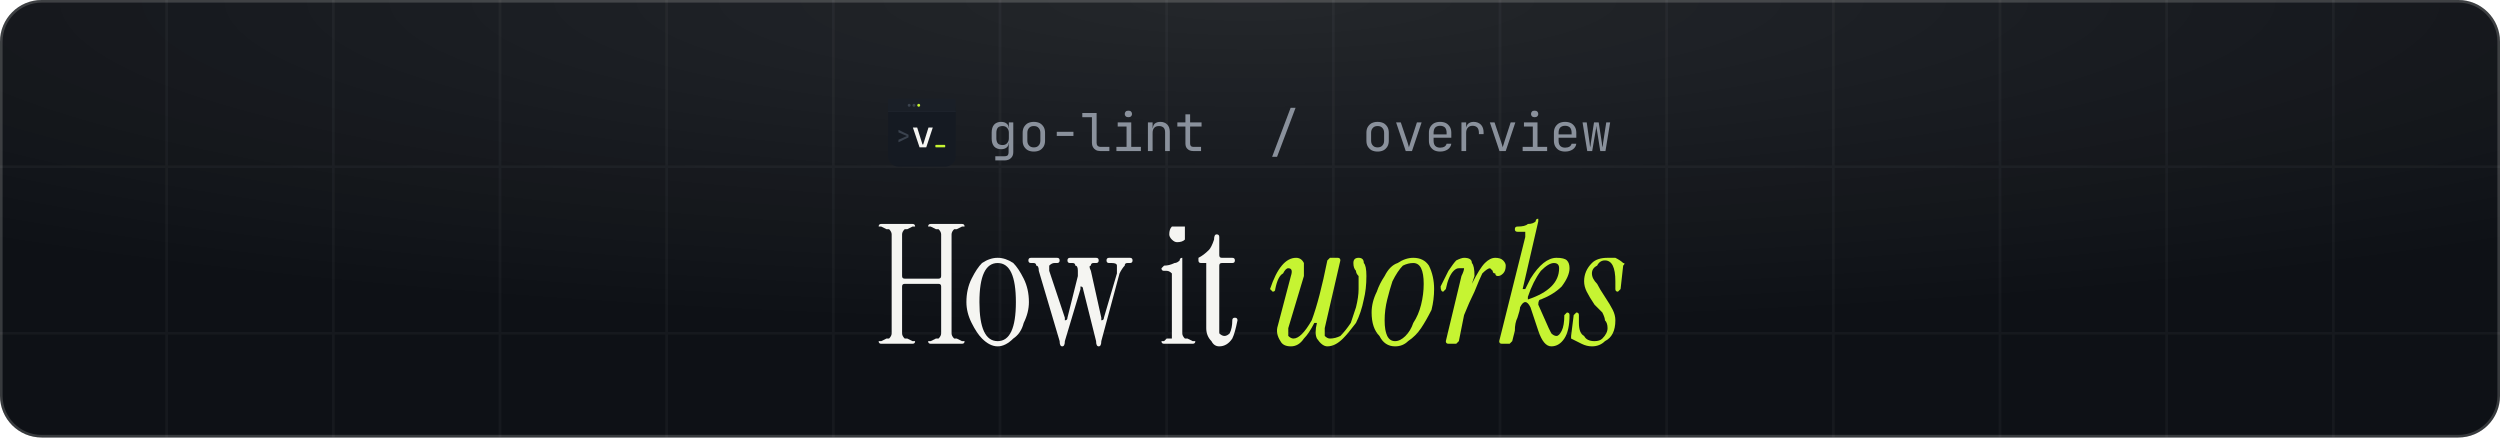
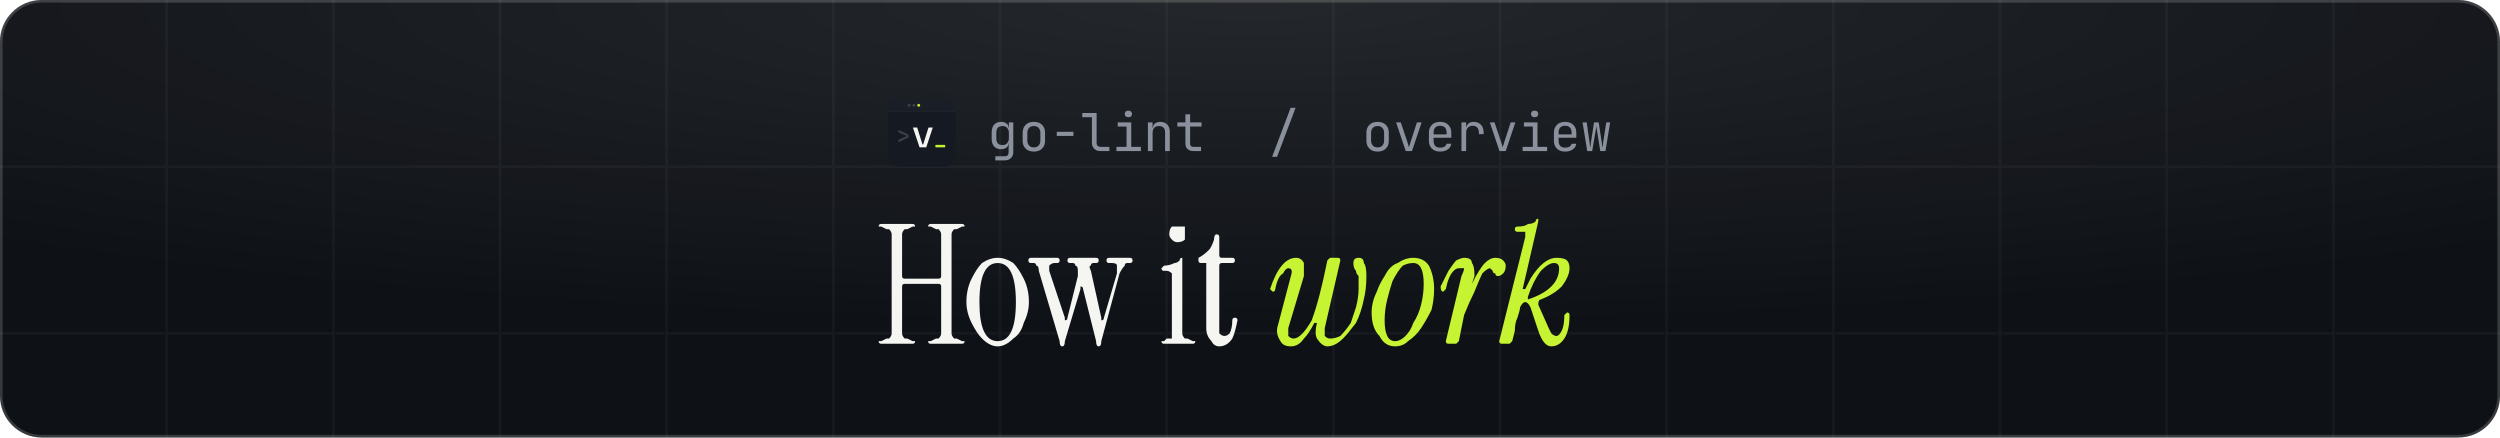
<svg xmlns="http://www.w3.org/2000/svg" width="960" height="168" viewBox="0 0 960 168" role="img" aria-label="How it works">
  <defs>
    <radialGradient id="l" cx="0.5" cy="0" r="0.75">
      <stop offset="0" stop-color="#fff" stop-opacity="0.09" />
      <stop offset="1" stop-color="#fff" stop-opacity="0" />
    </radialGradient>
    <clipPath id="c">
      <rect width="960" height="168" rx="16" />
    </clipPath>
-     <path id="g0" d="M6.7 3.6L3.2 3.6L3.2 2.0L6.7 2.0Q7.6 2.0 8.0 1.6Q8.3 1.2 8.3 0.4L8.3 0.4L8.3-1L8.4-3L8.3-3Q8.3-2.0 7.6-1.4L7.6-1.4Q6.8-0.7 5.4-0.7L5.4-0.7Q3.7-0.7 2.7-1.8Q1.8-2.9 1.8-4.8L1.8-4.8L1.8-7.1Q1.8-9 2.7-10.1Q3.7-11.2 5.4-11.2L5.4-11.2Q6.8-11.2 7.6-10.5L7.6-10.5Q8.3-9.9 8.3-8.9L8.3-8.9L8.4-8.9L8.4-11L10.1-11L10.1 0.4Q10.1 1.9 9.2 2.7Q8.3 3.6 6.7 3.6L6.7 3.6ZM6.0-2.3L6.0-2.3Q7.1-2.3 7.7-3.0Q8.4-3.7 8.4-4.9L8.4-4.9L8.4-7Q8.4-8.2 7.7-8.9Q7.1-9.6 6.0-9.6L6.0-9.6Q4.8-9.6 4.2-9.0Q3.6-8.3 3.6-7L3.6-7L3.6-4.9Q3.6-3.6 4.2-2.9Q4.8-2.3 6.0-2.3Z" />
-     <path id="g1" d="M6 0.2L6 0.2Q4.7 0.2 3.7-0.3Q2.8-0.8 2.2-1.8Q1.7-2.7 1.7-4.0L1.7-4.0L1.7-7.0Q1.7-8.3 2.2-9.2Q2.8-10.2 3.7-10.7Q4.7-11.2 6-11.2L6-11.2Q7.3-11.2 8.3-10.7Q9.2-10.2 9.8-9.2Q10.3-8.3 10.3-7.0L10.3-7.0L10.3-4.0Q10.3-2.7 9.8-1.8Q9.2-0.8 8.3-0.3Q7.3 0.2 6 0.2ZM6-1.4L6-1.4Q7.2-1.4 7.8-2.1Q8.5-2.8 8.5-4.0L8.5-4.0L8.5-7.0Q8.5-8.2 7.8-8.9Q7.2-9.6 6-9.6L6-9.6Q4.8-9.6 4.2-8.9Q3.5-8.2 3.5-7.0L3.5-7.0L3.5-4.0Q3.5-2.8 4.2-2.1Q4.8-1.4 6-1.4Z" />
-     <path id="g2" d="M9.2-5.8L2.8-5.8L2.8-7.4L9.2-7.4L9.2-5.8Z" />
-     <path id="g3" d="M11 0L7.5 0Q6.5 0 5.8-0.4Q5.1-0.8 4.7-1.5Q4.3-2.2 4.3-3.1L4.3-3.1L4.3-13.0L0.6-13.0L0.6-14.6L6.1-14.6L6.1-3.1Q6.1-2.4 6.5-2.0Q6.9-1.6 7.5-1.6L7.5-1.6L11-1.6L11 0Z" />
-     <path id="g4" d="M11.1 0L1.7 0L1.7-1.6L5.6-1.6L5.6-9.4L2.2-9.4L2.2-11L7.4-11L7.4-1.6L11.1-1.6L11.1 0ZM6.3-13.0L6.3-13.0Q5.6-13.0 5.3-13.3Q4.9-13.7 4.9-14.2L4.9-14.2Q4.9-14.8 5.3-15.2Q5.6-15.5 6.3-15.5L6.3-15.5Q7.0-15.5 7.3-15.2Q7.7-14.8 7.7-14.2L7.7-14.2Q7.7-13.7 7.3-13.3Q7.0-13.0 6.3-13.0Z" />
-     <path id="g5" d="M3.6 0L1.8 0L1.8-11L3.6-11L3.6-8.9L3.7-8.9Q3.8-9.9 4.4-10.5L4.4-10.5Q5.2-11.2 6.6-11.2L6.6-11.2Q8.2-11.2 9.2-10.2Q10.2-9.2 10.2-7.4L10.2-7.4L10.2 0L8.4 0L8.4-7.2Q8.4-8.4 7.8-9.0Q7.1-9.6 6.1-9.6L6.1-9.6Q4.9-9.6 4.3-9.0Q3.6-8.3 3.6-7L3.6-7L3.6 0Z" />
-     <path id="g6" d="M10.2 0L7.2 0Q5.8 0 5.0-0.8Q4.2-1.5 4.2-2.9L4.2-2.9L4.2-9.4L1.1-9.4L1.1-11L4.2-11L4.2-14.1L6-14.1L6-11L10.4-11L10.4-9.4L6-9.4L6-2.9Q6-1.6 7.2-1.6L7.2-1.6L10.2-1.6L10.2 0Z" />
-     <path id="g8" d="M3.4 2.2L1.5 2.2L8.6-16.6L10.5-16.6L3.4 2.2Z" />
-     <path id="g9" d="M7.2 0L4.8 0L1.1-11L2.9-11L5.4-3.6Q5.6-2.9 5.8-2.3Q6.0-1.7 6.0-1.4L6.0-1.4Q6.1-1.7 6.3-2.3Q6.5-2.9 6.7-3.6L6.7-3.6L9.1-11L10.9-11L7.2 0Z" />
-     <path id="g10" d="M6 0.2L6 0.2Q4.7 0.2 3.7-0.3Q2.8-0.8 2.2-1.8Q1.7-2.7 1.7-4L1.7-4L1.7-7Q1.7-8.3 2.2-9.2Q2.8-10.2 3.7-10.7Q4.7-11.2 6-11.2Q7.3-11.2 8.3-10.7Q9.2-10.2 9.8-9.2Q10.3-8.3 10.3-7L10.3-7L10.3-5.1L3.5-5.1L3.5-4Q3.5-2.7 4.1-2.0Q4.8-1.3 6-1.3L6-1.3Q7.0-1.3 7.7-1.7Q8.3-2.1 8.5-2.8L8.5-2.8L10.3-2.8Q10.1-1.4 8.9-0.6Q7.7 0.2 6 0.2ZM3.5-6.4L8.5-6.4L8.5-7Q8.5-8.3 7.9-9Q7.2-9.7 6-9.7L6-9.7Q4.8-9.7 4.1-9Q3.5-8.3 3.5-7L3.5-7L3.5-6.4Z" />
-     <path id="g11" d="M4.0 0L2.2 0L2.2-11L4.0-11L4.0-9.0Q4.2-9.8 4.6-10.3L4.6-10.3Q5.4-11.2 6.9-11.2L6.9-11.2Q8.6-11.2 9.7-10.1Q10.7-9.0 10.7-7.2L10.7-7.2L10.7-6.5L8.9-6.5L8.9-7Q8.9-8.3 8.3-9.0Q7.6-9.7 6.5-9.7L6.5-9.7Q5.3-9.7 4.7-9.0Q4.0-8.3 4.0-7L4.0-7L4.0 0Z" />
-     <path id="g12" d="M4.4 0L2.5 0L0.7-11L2.3-11L3.4-3.2Q3.5-2.8 3.5-2.3Q3.6-1.7 3.6-1.4L3.6-1.4Q3.7-1.7 3.8-2.3Q3.9-2.8 3.9-3.2L3.9-3.2L5.1-11L6.9-11L8.1-3.2Q8.1-2.8 8.2-2.3Q8.3-1.7 8.4-1.4L8.4-1.4Q8.4-1.7 8.5-2.3Q8.6-2.8 8.6-3.2L8.6-3.2L9.8-11L11.3-11L9.5 0L7.5 0L6.3-7.6Q6.2-8.2 6.1-8.7Q6.0-9.3 6.0-9.6L6.0-9.6Q5.9-9.3 5.9-8.7Q5.8-8.2 5.7-7.6L5.7-7.6L4.4 0Z" />
-     <path id="g13" d="M14 0L2 0Q1 0 1-1L1-1Q1-1 2-1L2-1L4-2Q5-2 5-2Q6-3 6-4L6-4L6-42Q6-43 5-44Q5-44 4-44L4-44L2-45Q1-45 1-45L1-45Q1-46 2-46L2-46L14-46Q15-46 15-45L15-45Q15-45 14-45L14-45L12-44Q11-44 11-44Q10-43 10-42L10-42L10-26Q10-25 11-25L11-25L24-25Q25-25 25-26L25-26L25-42Q25-43 24-44Q24-44 23-44L23-44L21-45Q20-45 20-45L20-45Q20-46 21-46L21-46L33-46Q34-46 34-45L34-45Q34-45 33-45L33-45L31-44Q30-44 30-44Q29-43 29-42L29-42L29-4Q29-3 30-2Q30-2 31-2L31-2L33-1Q34-1 34-1L34-1Q34 0 33 0L33 0L21 0Q20 0 20-1L20-1Q20-1 21-1L21-1L23-2Q24-2 24-2Q25-3 25-4L25-4L25-22Q25-23 24-23L24-23L11-23Q10-23 10-22L10-22L10-4Q10-3 11-2Q11-2 12-2L12-2L14-1Q15-1 15-1L15-1Q15 0 14 0L14 0Z" />
-     <path id="g14" d="M13 1L13 1Q10 1 7-2Q5-4 3-8Q1-12 1-16L1-16Q1-21 3-25Q5-29 7-31Q10-33 13-33L13-33Q16-33 19-31Q21-29 23-25Q25-21 25-16L25-16Q25-12 23-8Q22-4 19-2Q16 1 13 1ZM13-1L13-1Q20-1 20-16L20-16Q20-31 13-31L13-31Q6-31 6-16L6-16Q6-1 13-1Z" />
-     <path id="g15" d="M12 1L12 1Q11 1 11-1L11-1L3-28Q3-30 2-30Q2-31 1-31L1-31L-0-31Q-1-31-1-32L-1-32Q-1-33 0-33L0-33L10-33Q11-33 11-32L11-32Q11-31 10-31L10-31L9-31Q8-31 7-30Q7-30 7-28L7-28L13-10Q13-9 13-9Q14-9 14-10L14-10L18-26Q18-27 18-27Q18-28 18-28L18-28Q18-30 17-30Q17-31 16-31L16-31L15-31Q14-31 14-32L14-32Q14-33 15-33L15-33L25-33Q26-33 26-32L26-32Q26-31 25-31L25-31L24-31Q23-31 23-30Q22-30 23-28L23-28L27-10Q27-9 27-9Q28-9 28-10L28-10L33-27Q33-29 33-30Q33-31 31-31L31-31L30-31Q29-31 29-32L29-32Q29-33 30-33L30-33L38-33Q39-33 39-32L39-32Q39-31 38-31L38-31L37-31Q36-31 36-30Q35-29 34-27L34-27L27-1Q27 1 26 1L26 1Q25 1 25-1L25-1L20-21Q20-22 19-22Q19-22 19-21L19-21L13-1Q13 1 12 1Z" />
-     <path id="g17" d="M7-39L7-39Q6-39 5-40Q4-41 4-42L4-42Q4-44 5-45Q6-45 7-45L7-45Q9-45 10-45Q10-44 10-42L10-42Q10-41 10-40Q9-39 7-39ZM13 0L2 0Q1 0 1-1L1-1Q1-1 2-1L2-1L3-2Q4-2 5-2Q5-3 5-4L5-4L5-26Q5-27 5-27Q4-28 3-28L3-28L2-28Q1-28 1-29L1-29Q1-29 2-30L2-30Q4-30 6-31Q7-31 8-32L8-32Q8-33 9-33L9-33Q9-33 9-32L9-32L9-4Q9-3 10-2Q10-2 11-2L11-2L13-1Q14-1 14-1L14-1Q14 0 13 0L13 0Z" />
-     <path id="g18" d="M9 1L9 1Q7 1 6-1Q4-3 4-6L4-6L4-30Q4-31 4-31L4-31L2-31Q1-31 1-32L1-32Q1-32 1-33L1-33Q3-34 5-36Q6-37 7-40L7-40Q7-42 8-42L8-42Q9-42 9-41L9-41L9-34Q9-33 10-33L10-33L14-33Q15-33 15-32L15-32Q15-31 14-31L14-31L10-31Q9-31 9-30L9-30L9-6Q9-5 9-4Q10-3 11-3L11-3Q12-3 13-4Q14-6 14-9L14-9Q14-10 15-10L15-10Q16-10 16-9L16-9Q15-4 14-2Q12 1 9 1Z" />
-     <path id="g19" d="M9 1L9 1Q6 1 5-1Q3-4 4-7L4-7L9-26Q10-29 8-29L8-29Q7-29 6-27Q4-26 3-21L3-21Q3-20 2-20L2-20Q2-20 1-21Q1-21 1-21L1-21Q5-33 11-33L11-33Q13-33 14-31Q14-29 14-26L14-26L8-6Q8-4 8-3Q9-2 10-2L10-2Q13-2 17-9Q20-17 23-32L23-32Q24-33 24-33L24-33L27-33Q28-33 28-32L28-32L22-6Q22-4 22-3Q23-2 24-2L24-2Q26-2 28-3Q30-5 32-8Q33-11 34-14Q35-18 35-21L35-21Q35-24 35-26Q34-27 34-28Q33-29 33-31L33-31Q33-33 35-33L35-33Q37-33 37-31Q38-30 38-26L38-26Q38-21 37-17Q36-12 34-8Q31-4 29-2Q26 1 23 1L23 1Q21 1 19-2Q18-4 19-8L19-8Q19-8 18-8Q18-8 18-8L18-8Q16-4 14-2Q12 1 9 1Z" />
-     <path id="g20" d="M10 1L10 1Q6 1 4-3Q1-6 1-12L1-12Q1-16 3-20Q4-23 6-26Q8-30 11-31Q14-33 17-33L17-33Q21-33 23-30Q25-26 25-21L25-21Q25-17 24-13Q22-9 20-6Q18-3 15-1Q13 1 10 1ZM10-1L10-1Q12-1 14-3Q16-5 17-8Q19-11 20-15Q21-19 21-23L21-23Q21-31 17-31L17-31Q15-31 13-30Q11-28 9-24Q8-21 7-17Q6-13 6-9L6-9Q6-1 10-1Z" />
-     <path id="g21" d="M7 0L4 0Q3 0 3-1L3-1L9-26Q10-28 10-29Q9-29 8-29L8-29Q7-29 6-28Q4-26 3-21L3-21Q2-20 2-20L2-20Q1-20 1-22L1-22Q3-26 4-28Q6-31 7-32Q9-33 10-33L10-33Q13-33 13-31Q14-30 14-26L14-26L13-23Q13-23 13-23Q13-23 13-23L13-23Q16-29 18-31Q20-33 22-33L22-33Q24-33 25-32Q26-31 26-30L26-30Q26-28 25-27Q24-26 23-26L23-26Q22-26 22-27Q21-27 21-28Q21-28 20-29Q20-29 20-29L20-29Q19-29 17-27Q16-25 14-20Q12-16 10-11Q9-6 8-1L8-1Q7 0 7 0L7 0Z" />
-     <path id="g22" d="M20 1L20 1Q17 1 15-5L15-5L12-14Q11-16 10-16L10-16Q9-16 8-14L8-14Q8-13 7-10Q6-8 6-5L6-5L5-1Q4 0 4 0L4 0L1 0Q0 0 0-1L0-1L10-41Q10-42 10-43Q10-43 9-43L9-43L7-43Q6-43 6-44L6-44Q6-45 7-45L7-45Q10-45 11-46Q13-46 14-47L14-47Q14-48 15-48L15-48Q15-48 15-47L15-47L9-21Q9-21 10-21Q10-21 10-21L10-21L12-25Q17-33 22-33L22-33Q25-33 26-32Q27-31 27-29L27-29Q27-26 24-22Q21-19 16-17L16-17Q15-17 15-15L15-15L19-6Q20-4 20-4Q21-3 22-3L22-3Q23-3 24-5Q25-7 25-11L25-11Q26-12 26-12L26-12Q27-12 27-11L27-11Q27-5 25-2Q23 1 20 1ZM11-18L11-18Q10-18 11-18Q11-17 11-17L11-17Q17-19 20-22Q23-25 23-29L23-29Q23-31 21-31L21-31Q19-31 16-28Q13-24 11-18Z" />
-     <path id="g23" d="M7 1L7 1Q5 1 3-0Q1-1-1-2L-1-2Q-1-2-1-3L-1-3L0-11Q1-12 1-12L1-12Q2-12 2-11L2-11L2-8Q2-4 4-3Q5-1 8-1L8-1Q10-1 11-2Q13-4 13-6L13-6Q13-8 12-9Q12-10 11-12Q10-13 8-15L8-15Q6-18 5-20Q4-22 4-24L4-24Q4-28 7-31Q9-33 13-33L13-33Q15-33 16-33Q18-32 19-31L19-31Q20-31 19-30L19-30L18-21Q17-20 17-20L17-20Q16-20 16-21L16-21L16-24Q16-28 15-30Q14-32 12-32L12-32Q10-32 9-30Q7-29 7-27L7-27Q7-25 9-23Q10-21 12-18L12-18Q14-15 15-13Q16-11 16-9L16-9Q16-6 15-4Q14-2 12-1Q10 1 7 1Z" />
+     <path id="g0" d="M6.7 3.6L3.2 3.6L3.2 2L6.7 2Q7.6 2 8 1.6Q8.3 1.2 8.3 0.4L8.3-1L8.4-3L8.3-3Q8.3-2 7.6-1.4Q6.8-0.7 5.4-0.7Q3.7-0.7 2.7-1.8Q1.8-2.9 1.8-4.8L1.8-7.1Q1.8-9 2.7-10.1Q3.7-11.2 5.4-11.2Q6.8-11.2 7.6-10.5Q8.3-9.9 8.3-8.9L8.4-8.9L8.4-11L10.1-11L10.1 0.4Q10.1 1.9 9.2 2.7Q8.3 3.6 6.7 3.6M6-2.3Q7.1-2.3 7.7-3Q8.4-3.7 8.4-4.9L8.4-7Q8.4-8.2 7.7-8.9Q7.1-9.6 6-9.6Q4.8-9.6 4.2-9Q3.6-8.3 3.6-7L3.6-4.9Q3.6-3.6 4.2-2.9Q4.8-2.3 6-2.3" />
+     <path id="g1" d="M6 0.2Q4.7 0.2 3.7-0.3Q2.8-0.8 2.2-1.8Q1.7-2.7 1.7-4L1.7-7Q1.7-8.3 2.2-9.2Q2.8-10.2 3.7-10.7Q4.7-11.2 6-11.2Q7.3-11.2 8.3-10.7Q9.2-10.2 9.8-9.2Q10.3-8.3 10.3-7L10.3-4Q10.3-2.7 9.8-1.8Q9.2-0.8 8.3-0.3Q7.3 0.2 6 0.2M6-1.4Q7.2-1.4 7.8-2.1Q8.5-2.8 8.5-4L8.5-7Q8.5-8.2 7.8-8.9Q7.2-9.6 6-9.6Q4.8-9.6 4.2-8.9Q3.5-8.2 3.5-7L3.5-4Q3.5-2.8 4.2-2.1Q4.8-1.4 6-1.4" />
+     <path id="g2" d="M9.2-5.8L2.8-5.8L2.8-7.4L9.2-7.4" />
+     <path id="g3" d="M11 0L7.5 0Q6.5 0 5.8-0.4Q5.1-0.8 4.7-1.5Q4.3-2.2 4.3-3.1L4.3-13L0.6-13L0.6-14.6L6.1-14.6L6.1-3.1Q6.1-2.4 6.5-2Q6.9-1.6 7.5-1.6L11-1.6" />
+     <path id="g4" d="M11.1 0L1.7 0L1.7-1.6L5.6-1.6L5.6-9.4L2.2-9.4L2.2-11L7.4-11L7.4-1.6L11.1-1.6L11.1 0M6.3-13Q5.6-13 5.3-13.3Q4.9-13.7 4.9-14.2Q4.9-14.8 5.3-15.2Q5.6-15.5 6.3-15.5Q7-15.5 7.3-15.2Q7.7-14.8 7.7-14.2Q7.7-13.7 7.3-13.3Q7-13 6.3-13" />
+     <path id="g5" d="M3.6 0L1.8 0L1.8-11L3.6-11L3.6-8.9L3.7-8.9Q3.8-9.9 4.4-10.5Q5.2-11.2 6.6-11.2Q8.2-11.2 9.2-10.2Q10.2-9.2 10.2-7.4L10.2 0L8.4 0L8.4-7.2Q8.4-8.4 7.8-9Q7.1-9.6 6.1-9.6Q4.9-9.6 4.3-9Q3.6-8.3 3.6-7" />
+     <path id="g6" d="M10.2 0L7.2 0Q5.8 0 5-0.8Q4.2-1.5 4.2-2.9L4.2-9.4L1.1-9.4L1.1-11L4.2-11L4.2-14.1L6-14.1L6-11L10.4-11L10.4-9.4L6-9.4L6-2.9Q6-1.6 7.2-1.6L10.2-1.6" />
+     <path id="g8" d="M3.4 2.2L1.5 2.2L8.6-16.6L10.5-16.6" />
+     <path id="g9" d="M7.2 0L4.8 0L1.1-11L2.9-11L5.4-3.6Q5.6-2.9 5.8-2.3Q6-1.7 6-1.4Q6.1-1.7 6.3-2.3Q6.5-2.9 6.7-3.6L9.1-11L10.9-11" />
+     <path id="g10" d="M6 0.2Q4.7 0.2 3.7-0.3Q2.8-0.8 2.2-1.8Q1.7-2.7 1.7-4L1.7-7Q1.7-8.3 2.2-9.2Q2.8-10.2 3.7-10.7Q4.7-11.2 6-11.2Q7.3-11.2 8.3-10.7Q9.2-10.2 9.8-9.2Q10.3-8.3 10.3-7L10.3-5.1L3.5-5.1L3.5-4Q3.5-2.7 4.1-2Q4.8-1.3 6-1.3Q7-1.3 7.7-1.7Q8.3-2.1 8.5-2.8L10.3-2.8Q10.1-1.4 8.9-0.6Q7.7 0.2 6 0.2M3.5-6.4L8.5-6.4L8.5-7Q8.5-8.3 7.9-9Q7.2-9.7 6-9.7Q4.8-9.7 4.1-9Q3.5-8.3 3.5-7" />
+     <path id="g11" d="M4 0L2.2 0L2.2-11L4-11L4-9Q4.2-9.8 4.6-10.3Q5.4-11.2 6.9-11.2Q8.6-11.2 9.7-10.1Q10.7-9 10.7-7.2L10.7-6.5L8.9-6.5L8.9-7Q8.9-8.3 8.3-9Q7.6-9.7 6.5-9.7Q5.3-9.7 4.7-9Q4-8.3 4-7" />
+     <path id="g12" d="M4.4 0L2.5 0L0.7-11L2.3-11L3.4-3.2Q3.5-2.8 3.5-2.2Q3.6-1.7 3.6-1.4Q3.7-1.7 3.8-2.2Q3.9-2.8 3.9-3.2L5.1-11L6.9-11L8.1-3.2Q8.1-2.8 8.2-2.2Q8.3-1.7 8.4-1.4Q8.4-1.7 8.5-2.2Q8.6-2.8 8.6-3.2L9.8-11L11.3-11L9.5 0L7.5 0L6.3-7.6Q6.2-8.2 6.1-8.7Q6-9.3 6-9.6Q5.9-9.3 5.9-8.7Q5.8-8.2 5.7-7.6" />
+     <path id="g13" d="M14 0L2 0Q1 0 1-1Q1-1 2-1L4-2Q5-2 5-2Q6-3 6-4L6-42Q6-43 5-44Q5-44 4-44L2-45Q1-45 1-45Q1-46 2-46L14-46Q15-46 15-45Q15-45 14-45L12-44Q11-44 11-44Q10-43 10-42L10-26Q10-25 11-25L24-25Q25-25 25-26L25-42Q25-43 24-44Q24-44 23-44L21-45Q20-45 20-45Q20-46 21-46L33-46Q34-46 34-45Q34-45 33-45L31-44Q30-44 30-44Q29-43 29-42L29-4Q29-3 30-2Q30-2 31-2L33-1Q34-1 34-1Q34 0 33 0L21 0Q20 0 20-1Q20-1 21-1L23-2Q24-2 24-2Q25-3 25-4L25-22Q25-23 24-23L11-23Q10-23 10-22L10-4Q10-3 11-2Q11-2 12-2L14-1Q15-1 15-1Q15 0 14 0" />
+     <path id="g14" d="M13 1Q10 1 7-2Q5-4 3-8Q1-12 1-16Q1-21 3-25Q5-29 7-31Q10-33 13-33Q16-33 19-31Q21-29 23-25Q25-21 25-16Q25-12 23-8Q22-4 19-2Q16 1 13 1M13-1Q20-1 20-16Q20-31 13-31Q6-31 6-16Q6-1 13-1" />
+     <path id="g15" d="M12 1Q11 1 11-1L3-28Q3-30 2-30Q2-31 1-31L0-31Q-1-31-1-32Q-1-33 0-33L10-33Q11-33 11-32Q11-31 10-31L9-31Q8-31 7-30Q7-30 7-28L13-10Q13-9 13-9Q14-9 14-10L18-26Q18-27 18-27Q18-28 18-28Q18-30 17-30Q17-31 16-31L15-31Q14-31 14-32Q14-33 15-33L25-33Q26-33 26-32Q26-31 25-31L24-31Q23-31 23-30Q22-30 23-28L27-10Q27-9 27-9Q28-9 28-10L33-27Q33-29 33-30Q33-31 31-31L30-31Q29-31 29-32Q29-33 30-33L38-33Q39-33 39-32Q39-31 38-31L37-31Q36-31 36-30Q35-29 34-27L27-1Q27 1 26 1Q25 1 25-1L20-21Q20-22 19-22Q19-22 19-21L13-1Q13 1 12 1" />
+     <path id="g17" d="M7-39Q6-39 5-40Q4-41 4-42Q4-44 5-45Q6-45 7-45Q9-45 10-45Q10-44 10-42Q10-41 10-40Q9-39 7-39M13 0L2 0Q1 0 1-1Q1-1 2-1L3-2Q4-2 5-2Q5-3 5-4L5-26Q5-27 5-27Q4-28 3-28L2-28Q1-28 1-29Q1-29 2-30Q4-30 6-31Q7-31 8-32Q8-33 9-33Q9-33 9-32L9-4Q9-3 10-2Q10-2 11-2L13-1Q14-1 14-1Q14 0 13 0" />
+     <path id="g18" d="M9 1Q7 1 6-1Q4-3 4-6L4-30Q4-31 4-31L2-31Q1-31 1-32Q1-32 1-33Q3-34 5-36Q6-37 7-40Q7-42 8-42Q9-42 9-41L9-34Q9-33 10-33L14-33Q15-33 15-32Q15-31 14-31L10-31Q9-31 9-30L9-6Q9-5 9-4Q10-3 11-3Q12-3 13-4Q14-6 14-9Q14-10 15-10Q16-10 16-9Q15-4 14-2Q12 1 9 1" />
+     <path id="g19" d="M9 1Q6 1 5-1Q3-4 4-7L9-26Q10-29 8-29Q7-29 6-27Q4-26 3-21Q3-20 2-20Q2-20 1-21Q1-21 1-21Q5-33 11-33Q13-33 14-31Q14-29 14-26L8-6Q8-4 8-3Q9-2 10-2Q13-2 17-9Q20-17 23-32Q24-33 24-33L27-33Q28-33 28-32L22-6Q22-4 22-3Q23-2 24-2Q26-2 28-3Q30-5 32-8Q33-11 34-14Q35-18 35-21Q35-24 35-26Q34-27 34-28Q33-29 33-31Q33-33 35-33Q37-33 37-31Q38-30 38-26Q38-21 37-17Q36-12 34-8Q31-4 29-2Q26 1 23 1Q21 1 19-2Q18-4 19-8Q19-8 18-8Q18-8 18-8Q16-4 14-2Q12 1 9 1" />
+     <path id="g20" d="M10 1Q6 1 4-3Q1-6 1-12Q1-16 3-20Q4-23 6-26Q8-30 11-31Q14-33 17-33Q21-33 23-30Q25-26 25-21Q25-17 24-13Q22-9 20-6Q18-3 15-1Q13 1 10 1M10-1Q12-1 14-3Q16-5 17-8Q19-11 20-15Q21-19 21-23Q21-31 17-31Q15-31 13-30Q11-28 9-24Q8-21 7-17Q6-13 6-9Q6-1 10-1" />
+     <path id="g21" d="M7 0L4 0Q3 0 3-1L9-26Q10-28 10-29Q9-29 8-29Q7-29 6-28Q4-26 3-21Q2-20 2-20Q1-20 1-22Q3-26 4-28Q6-31 7-32Q9-33 10-33Q13-33 13-31Q14-30 14-26L13-23Q13-23 13-23Q13-23 13-23Q16-29 18-31Q20-33 22-33Q24-33 25-32Q26-31 26-30Q26-28 25-27Q24-26 23-26Q22-26 22-27Q21-27 21-28Q21-28 20-29Q20-29 20-29Q19-29 17-27Q16-25 14-20Q12-16 10-11Q9-6 8-1Q7 0 7 0" />
+     <path id="g22" d="M20 1Q17 1 15-5L12-14Q11-16 10-16Q9-16 8-14Q8-13 7-10Q6-8 6-5L5-1Q4 0 4 0L1 0Q0 0 0-1L10-41Q10-42 10-43Q10-43 9-43L7-43Q6-43 6-44Q6-45 7-45Q10-45 11-46Q13-46 14-47Q14-48 15-48Q15-48 15-47L9-21Q9-21 10-21Q10-21 10-21L12-25Q17-33 22-33Q25-33 26-32Q27-31 27-29Q27-26 24-22Q21-19 16-17Q15-17 15-15L19-6Q20-4 20-4Q21-3 22-3Q23-3 24-5Q25-7 25-11Q26-12 26-12Q27-12 27-11Q27-5 25-2Q23 1 20 1M11-18Q10-18 11-18Q11-17 11-17Q17-19 20-22Q23-25 23-29Q23-31 21-31Q19-31 16-28Q13-24 11-18" />
+     <path id="g23" d="M7 1Q5 1 30Q1-1-1-2Q-1-2-1-3L0-11Q1-12 1-12Q2-12 2-11L2-8Q2-4 4-3Q5-1 8-1Q10-1 11-2Q13-4 13-6Q13-8 12-9Q12-10 11-12Q10-13 8-15Q6-18 5-20Q4-22 4-24Q4-28 7-31Q9-33 13-33Q15-33 16-33Q18-32 19-31Q20-31 19-30L18-21Q17-20 17-20Q16-20 16-21L16-24Q16-28 15-30Q14-32 12-32Q10-32 9-30Q7-29 7-27Q7-25 9-23Q10-21 12-18Q14-15 15-13Q16-11 16-9Q16-6 15-4Q14-2 12-1Q10 1 7 1" />
  </defs>
  <g clip-path="url(#c)">
    <rect width="960" height="168" fill="#0e1116" />
    <path d="M64 0V168M128 0V168M192 0V168M256 0V168M320 0V168M384 0V168M448 0V168M512 0V168M576 0V168M640 0V168M704 0V168M768 0V168M832 0V168M896 0V168M0 64H960M0 128H960" stroke="#f5f5f2" stroke-opacity="0.04" fill="none" />
    <rect width="960" height="168" fill="url(#l)" />
    <g transform="translate(341 38) scale(0.02539062)">
      <rect width="1024" height="1024" rx="160" fill="#151a22" />
      <rect width="1024" height="190" fill="#1a1f27" />
      <rect y="190" width="1024" height="4" fill="#2a313c" />
      <circle cx="320" cy="96" r="22" fill="#3a424e" />
      <circle cx="392" cy="96" r="22" fill="#3a424e" />
      <circle cx="464" cy="96" r="22" fill="#c6f432" />
      <path d="M158 467L310 541V581L158 655V617L287 561L158 505Z" fill="#3a424e" />
      <path d="M376 432H441L521 688H532L612 432H677L578 732H477Z" fill="#f5f5f2" />
      <rect x="716" y="694.5" width="149" height="37.5" rx="9" fill="#c6f432" />
    </g>
    <g fill="#8a919c">
      <use href="#g0" x="379" y="58" />
      <use href="#g1" x="391" y="58" />
      <use href="#g2" x="403" y="58" />
      <use href="#g3" x="415" y="58" />
      <use href="#g4" x="427" y="58" />
      <use href="#g5" x="439" y="58" />
      <use href="#g6" x="451" y="58" />
      <use href="#g8" x="487" y="58" />
      <use href="#g1" x="523" y="58" />
      <use href="#g9" x="535" y="58" />
      <use href="#g10" x="547" y="58" />
      <use href="#g11" x="559" y="58" />
      <use href="#g9" x="571" y="58" />
      <use href="#g4" x="583" y="58" />
      <use href="#g10" x="595" y="58" />
      <use href="#g12" x="607" y="58" />
    </g>
    <g fill="#f5f5f2">
      <use href="#g13" x="336.4" y="132" />
      <use href="#g14" x="370.1" y="132" />
      <use href="#g15" x="395.9" y="132" />
      <use href="#g17" x="445" y="132" />
      <use href="#g18" x="459.2" y="132" />
    </g>
    <g fill="#c6f432">
      <use href="#g19" x="486.7" y="132" />
      <use href="#g20" x="525.7" y="132" />
      <use href="#g21" x="552.2" y="132" />
      <use href="#g22" x="575.7" y="132" />
      <use href="#g23" x="604.3" y="132" />
    </g>
  </g>
  <rect x="0.5" y="0.5" width="959" height="167" rx="15.5" fill="none" stroke="#f5f5f2" stroke-opacity="0.18" />
</svg>
